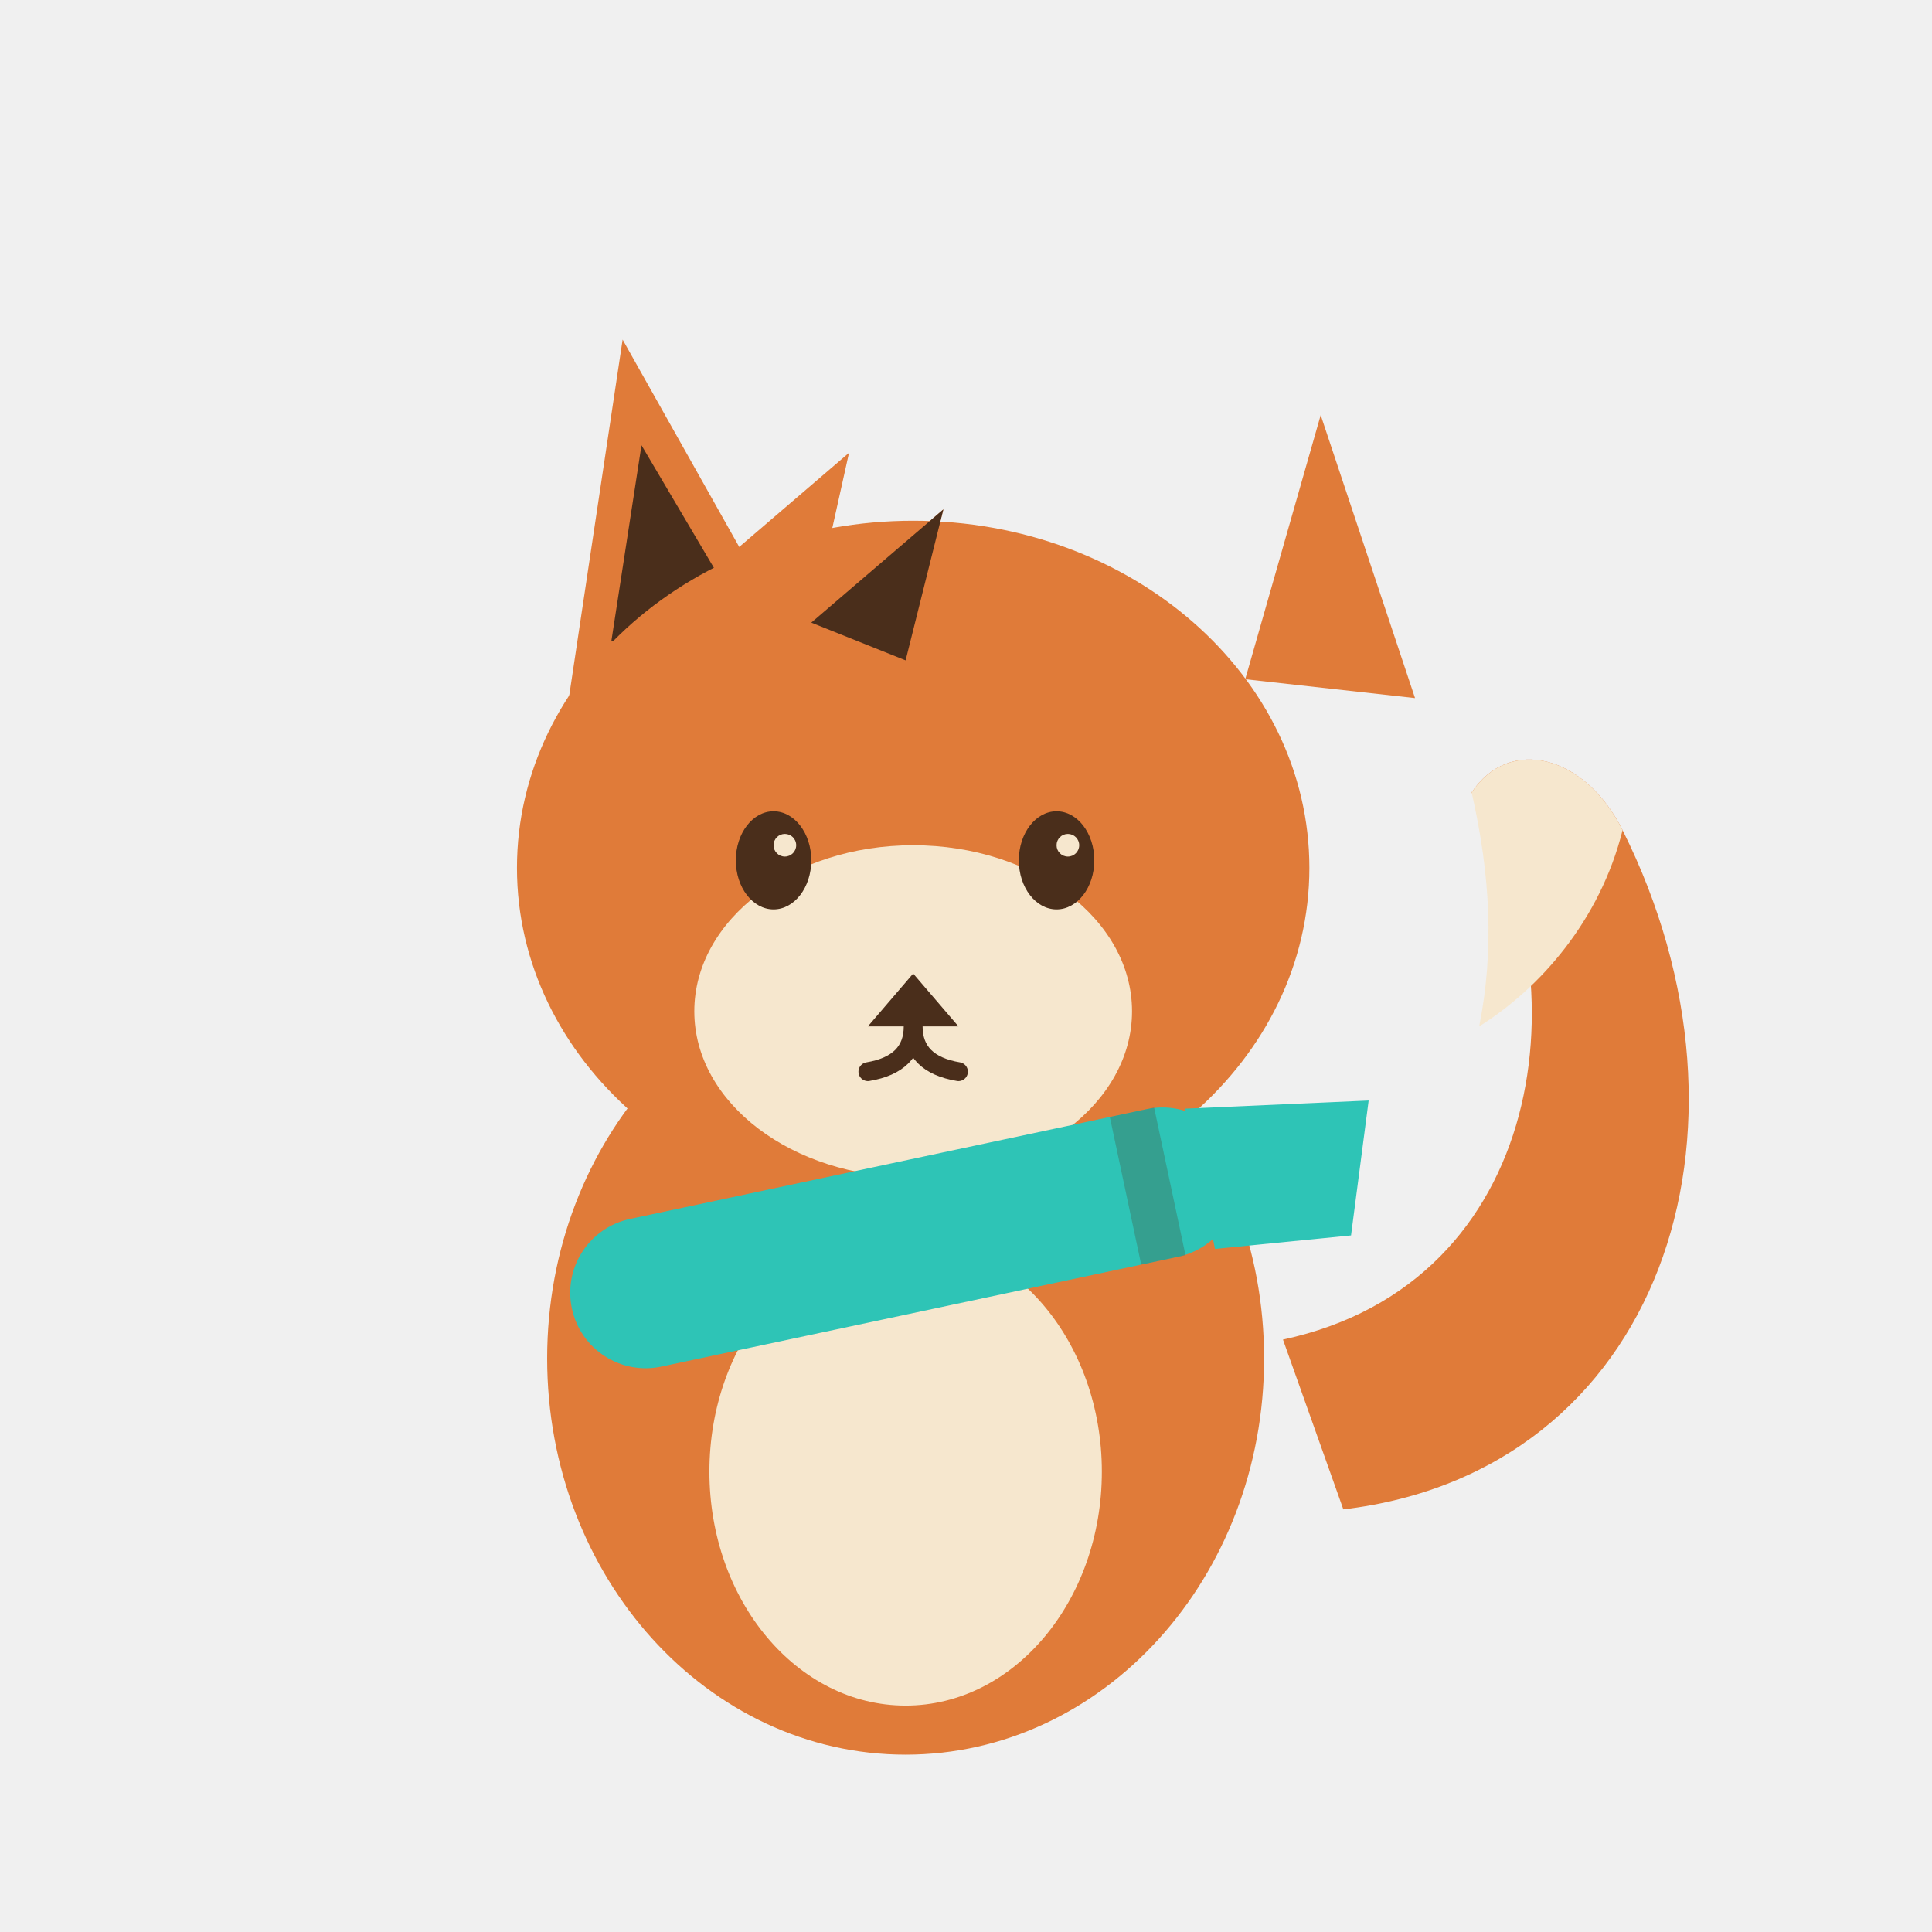
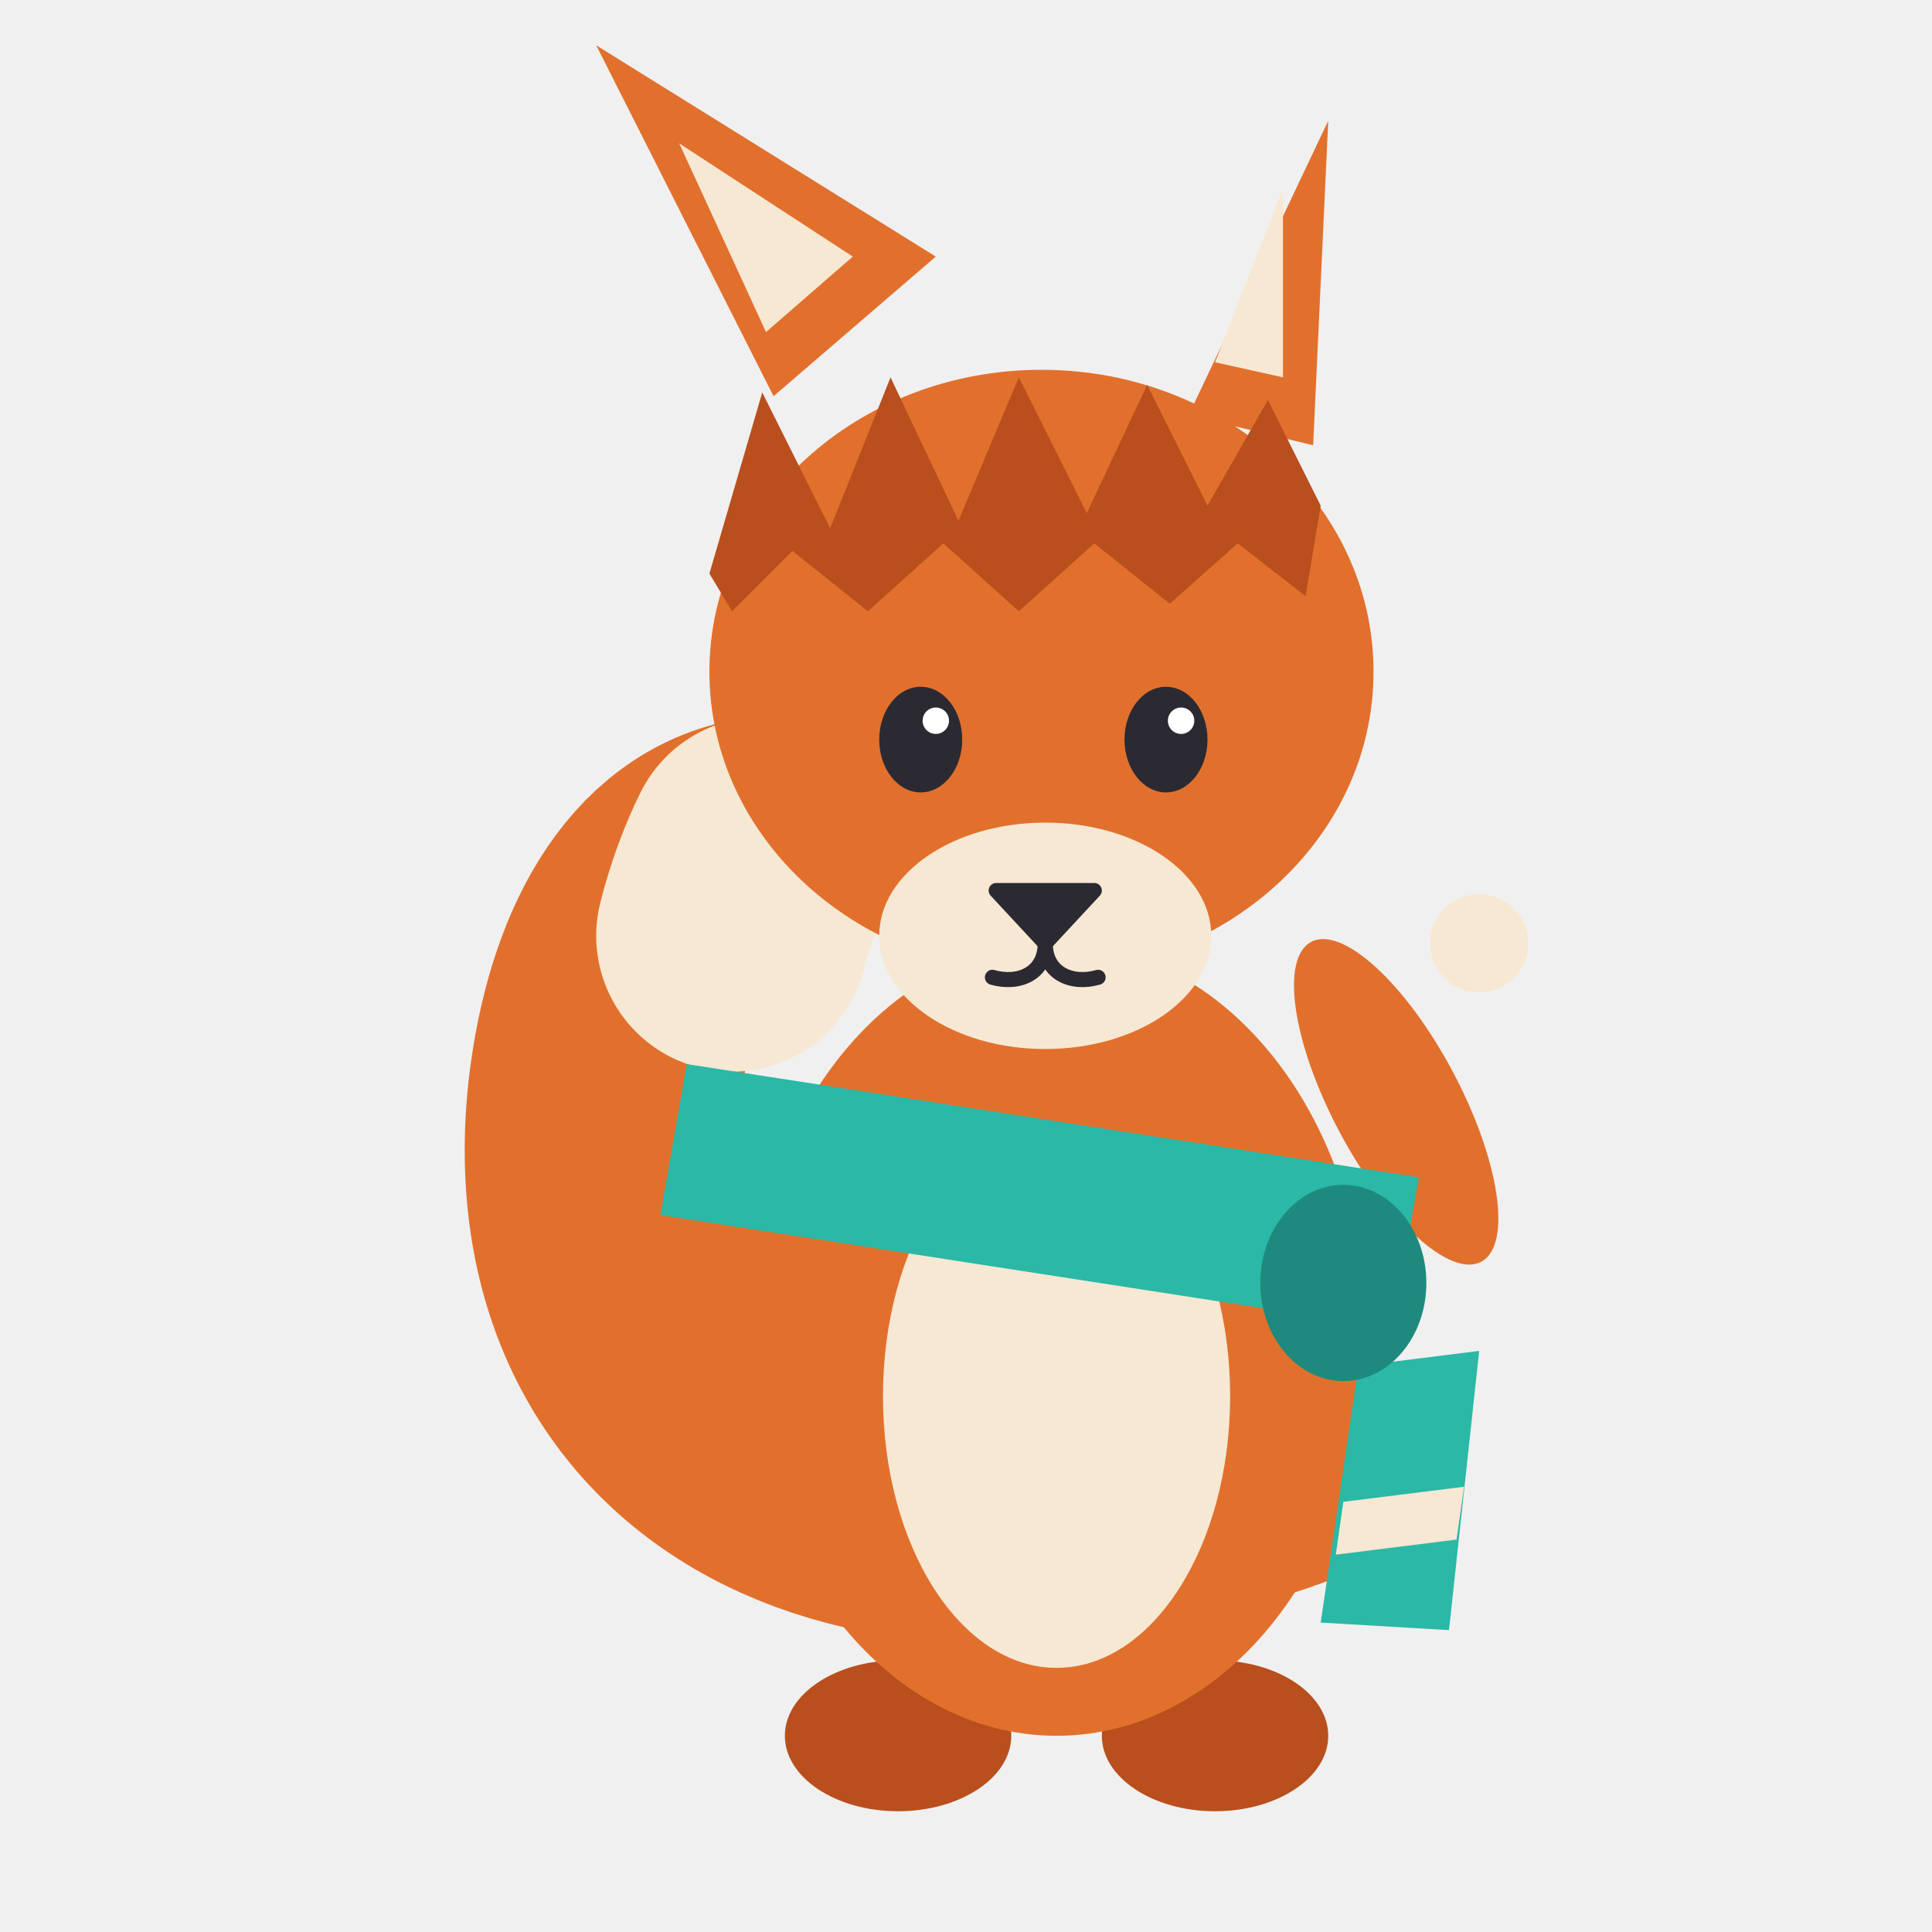
- <svg xmlns="http://www.w3.org/2000/svg" width="512" height="512" viewBox="0 0 512 512" role="img" aria-label="Iskra, fox NPC mascot, front three-quarter pose">
+ <svg xmlns="http://www.w3.org/2000/svg" viewBox="0 0 512 512">
  <g id="tail">
-     <path d="M356 400 C 440 390 470 300 430 220 C 420 200 400 195 390 210 C 420 260 410 340 340 355 Z" fill="#E07B39" />
-     <path d="M430 220 C 420 200 400 195 390 210 C 395 232 396 252 392 272 C 408 262 424 244 430 220 Z" fill="#F6E7CE" />
+     <path d="M340 385 C230 425 150 380 160 290 C164 256 178 230 202 226" fill="none" stroke="#E2702D" stroke-width="72" stroke-linecap="round" />
+     <path d="M194 248 C196 240 199 232 202 226" fill="none" stroke="#F7E8D3" stroke-width="72" stroke-linecap="round" />
+   </g>
+   <g id="feet" fill="#B94F1D">
+     <ellipse cx="238" cy="460" rx="30" ry="20" />
+     <ellipse cx="322" cy="460" rx="30" ry="20" />
  </g>
  <g id="body">
-     <ellipse cx="240" cy="360" rx="95" ry="105" fill="#E07B39" />
-     <ellipse cx="240" cy="390" rx="52" ry="62" fill="#F6E7CE" />
+     <ellipse cx="280" cy="355" rx="82" ry="105" fill="#E2702D" />
+   </g>
+   <g id="belly">
+     <ellipse cx="280" cy="370" rx="46" ry="72" fill="#F7E8D3" />
+   </g>
+   <g id="armL">
+     <ellipse cx="192" cy="355" rx="17" ry="42" fill="#E2702D" transform="rotate(12 192 355)" />
+   </g>
+   <g id="armR">
+     <ellipse cx="370" cy="292" rx="17" ry="48" fill="#E2702D" transform="rotate(-28 370 292)" />
+     <circle cx="392" cy="250" r="13" fill="#F7E8D3" />
+   </g>
+   <g id="earL">
+     <polygon points="205,105 158,12 248,68" fill="#E2702D" />
+     <polygon points="203,88 180,38 226,68" fill="#F7E8D3" />
+   </g>
+   <g id="earR">
+     <polygon points="315,110 352,32 348,118" fill="#E2702D" />
+     <polygon points="322,96 340,50 340,100" fill="#F7E8D3" />
  </g>
  <g id="head">
-     <polygon points="150,190 165,90 210,170" fill="#E07B39" />
-     <polygon points="150,190 165,90 210,170" fill="none" />
-     <polygon points="330,180 350,110 375,185" fill="#E07B39" />
-     <polygon points="162,170 170,118 196,162" fill="#4A2E1B" />
-     <ellipse cx="242" cy="230" rx="105" ry="92" fill="#E07B39" />
-     <polygon points="190,150 225,120 215,165 250,135 240,175 200,175" fill="#E07B39" />
-     <polygon points="215,165 250,135 240,175" fill="#4A2E1B" />
-     <ellipse cx="242" cy="268" rx="58" ry="44" fill="#F6E7CE" />
+     <ellipse cx="276" cy="178" rx="88" ry="80" fill="#E2702D" />
  </g>
-   <g id="facial-features">
-     <ellipse cx="205" cy="228" rx="10" ry="13" fill="#4A2E1B" />
-     <ellipse cx="280" cy="228" rx="10" ry="13" fill="#4A2E1B" />
-     <circle cx="208" cy="224" r="3" fill="#F6E7CE" />
-     <circle cx="283" cy="224" r="3" fill="#F6E7CE" />
-     <polygon points="242,258 230,272 254,272" fill="#4A2E1B" />
-     <path d="M242 272 q 0 10 -12 12 M242 272 q 0 10 12 12" stroke="#4A2E1B" stroke-width="5" fill="none" stroke-linecap="round" />
+   <g id="fringe">
+     <polygon fill="#B94F1D" points="188,152 202,104 220,140 236,100 254,138 270,100 288,136 304,102 320,134 336,106 350,134 346,158 328,144 310,160 290,144 270,162 250,144 230,162 210,146 194,162" />
  </g>
-   <g id="accessories">
-     <g transform="rotate(-12 240 330)">
-       <rect x="150" y="308" width="180" height="40" rx="20" fill="#2EC4B6" />
-       <polygon points="320,310 368,318 356,352 320,348" fill="#2EC4B6" />
-       <rect x="300" y="308" width="12" height="40" fill="#4A2E1B" opacity="0.25" />
-     </g>
+   <g id="eyeL">
+     <ellipse cx="244" cy="196" rx="11" ry="14" fill="#2B2A33" />
+     <circle cx="248" cy="191" r="3.5" fill="#FFFFFF" />
+   </g>
+   <g id="eyeR">
+     <ellipse cx="309" cy="196" rx="11" ry="14" fill="#2B2A33" />
+     <circle cx="313" cy="191" r="3.5" fill="#FFFFFF" />
+   </g>
+   <g id="muzzle">
+     <ellipse cx="277" cy="248" rx="44" ry="30" fill="#F7E8D3" />
+     <polygon points="264,236 290,236 277,250" fill="#2B2A33" stroke="#2B2A33" stroke-width="4" stroke-linejoin="round" />
+     <path d="M277 250 C277 258 270 261 263 259 M277 250 C277 258 284 261 291 259" fill="none" stroke="#2B2A33" stroke-width="4" stroke-linecap="round" />
+   </g>
+   <g id="scarf">
+     <polygon points="182,282 376,312 369,352 175,322" fill="#2BB8A6" />
+     <polygon points="360,362 392,358 384,432 350,430" fill="#2BB8A6" />
+     <polygon points="356,398 388,394 386,408 354,412" fill="#F7E8D3" />
+     <ellipse cx="356" cy="340" rx="22" ry="26" fill="#1E8A7D" />
  </g>
</svg>
